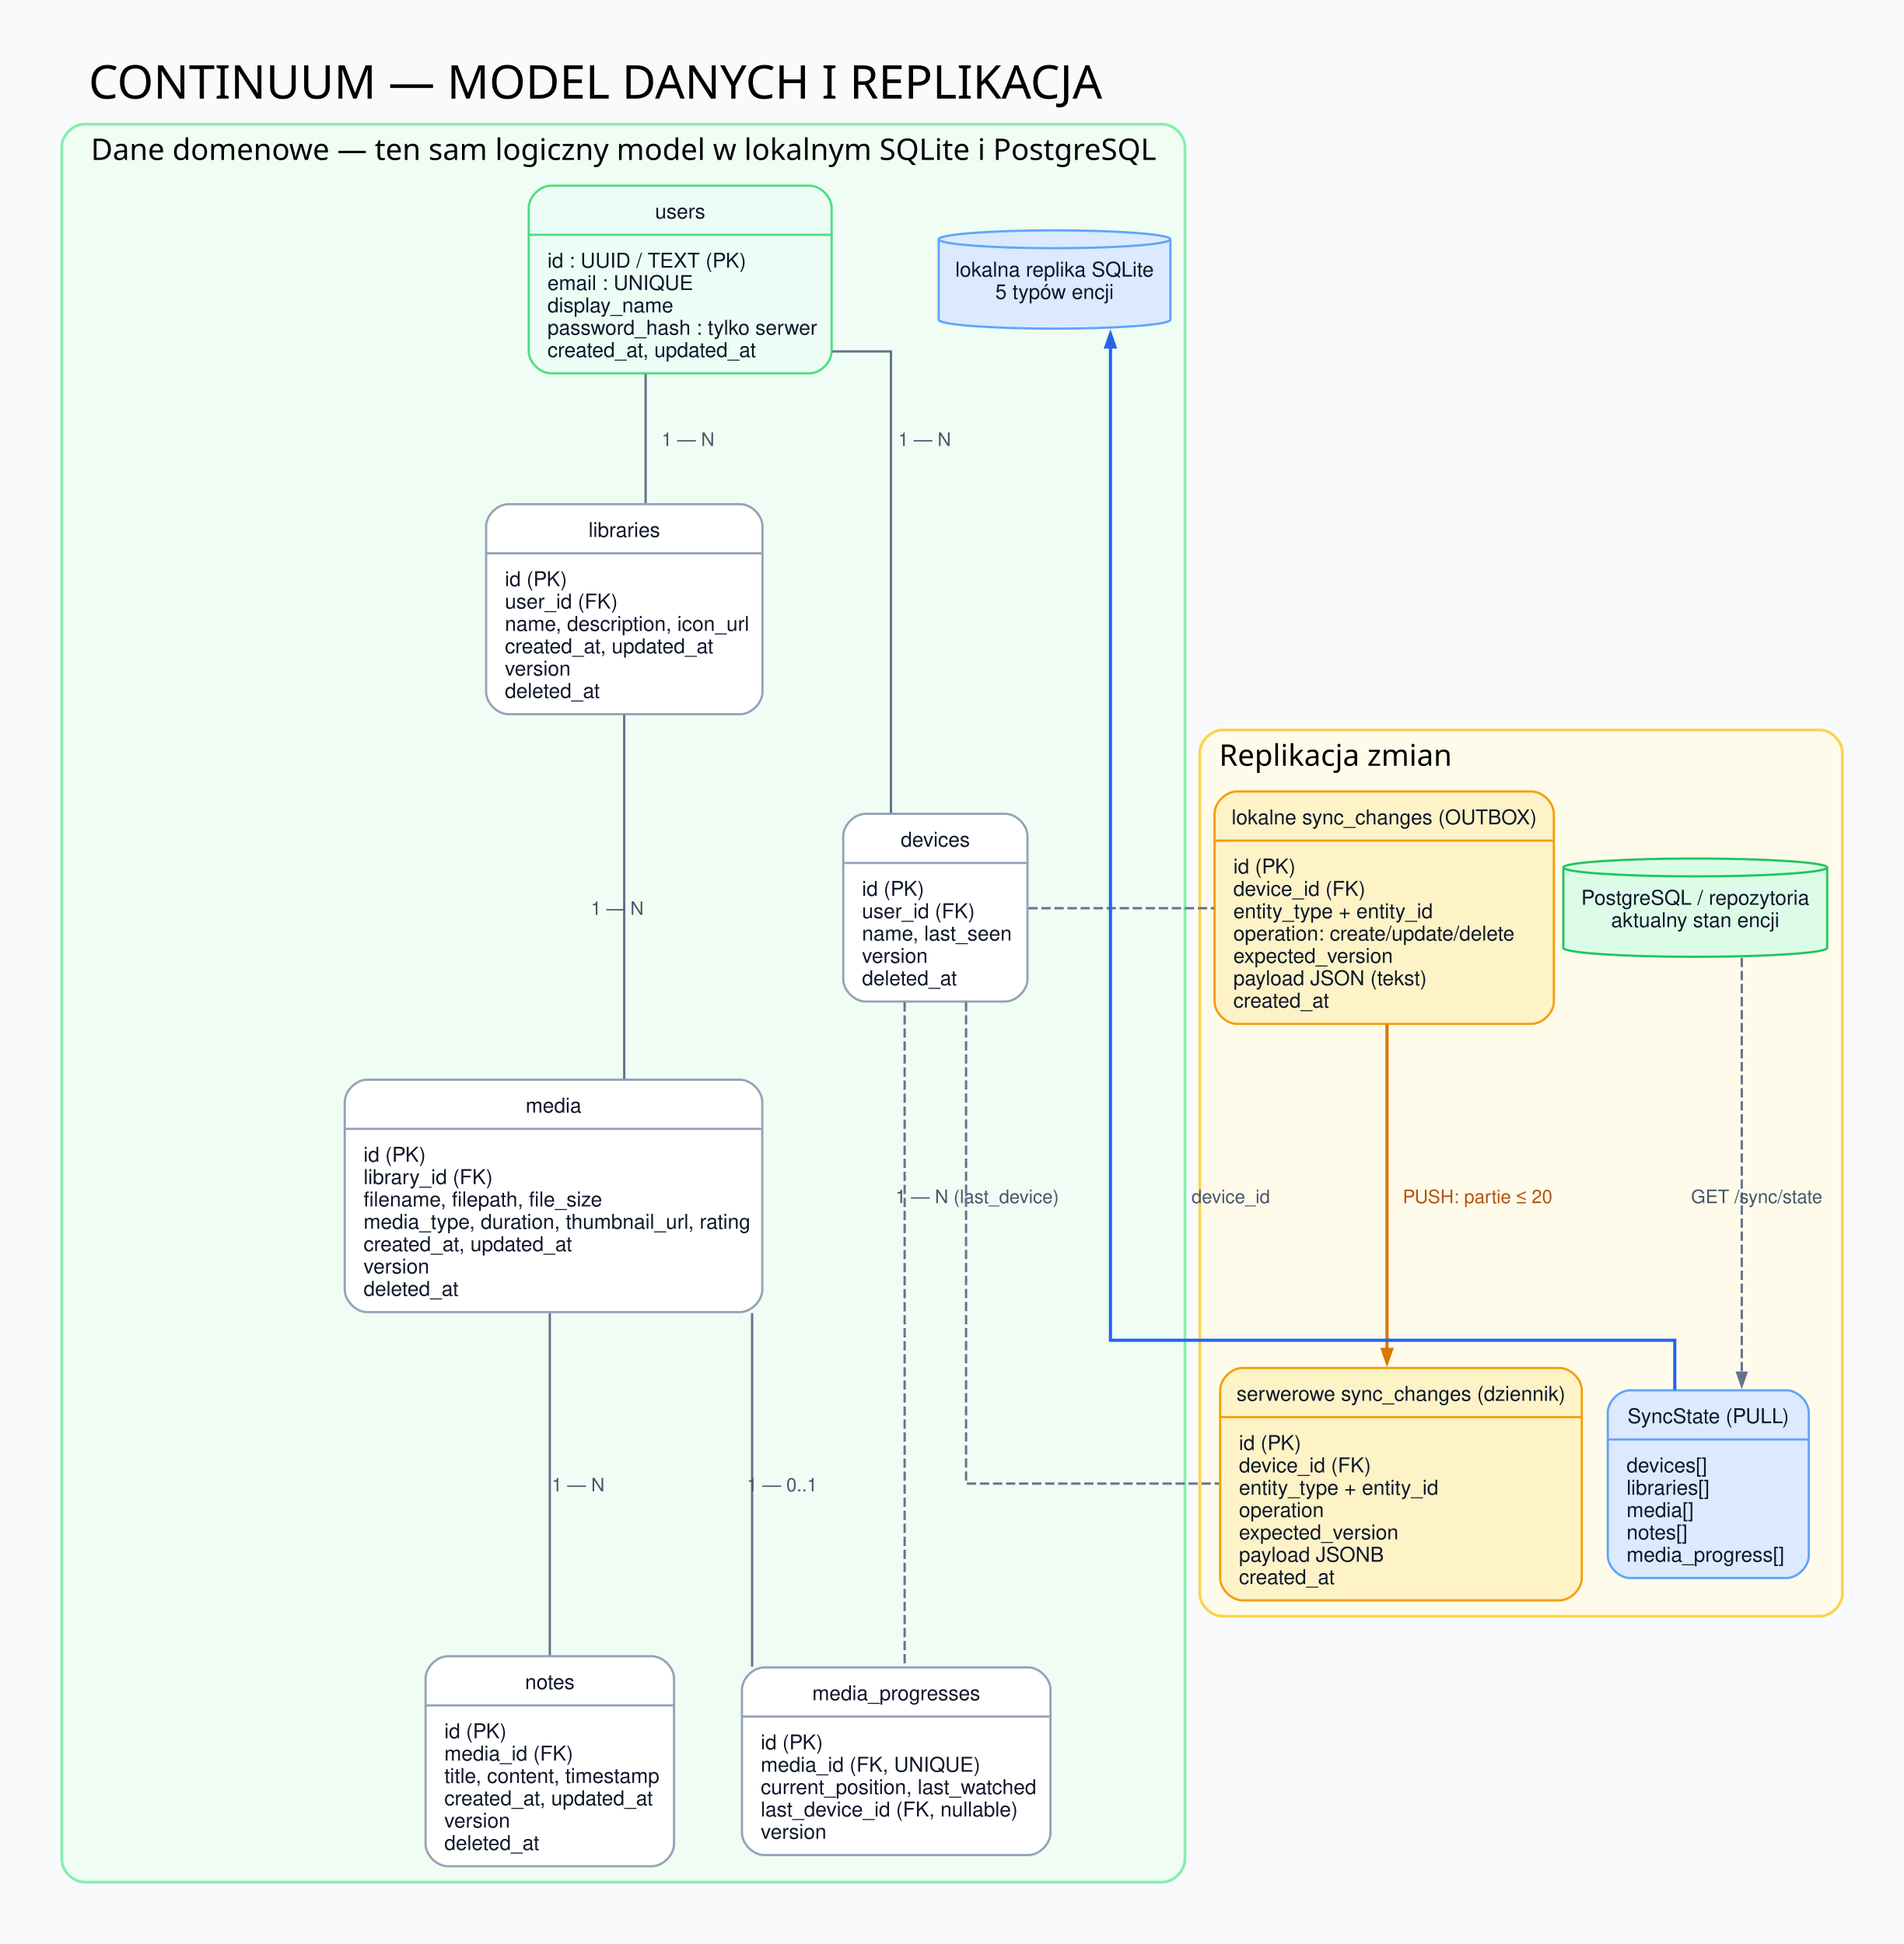
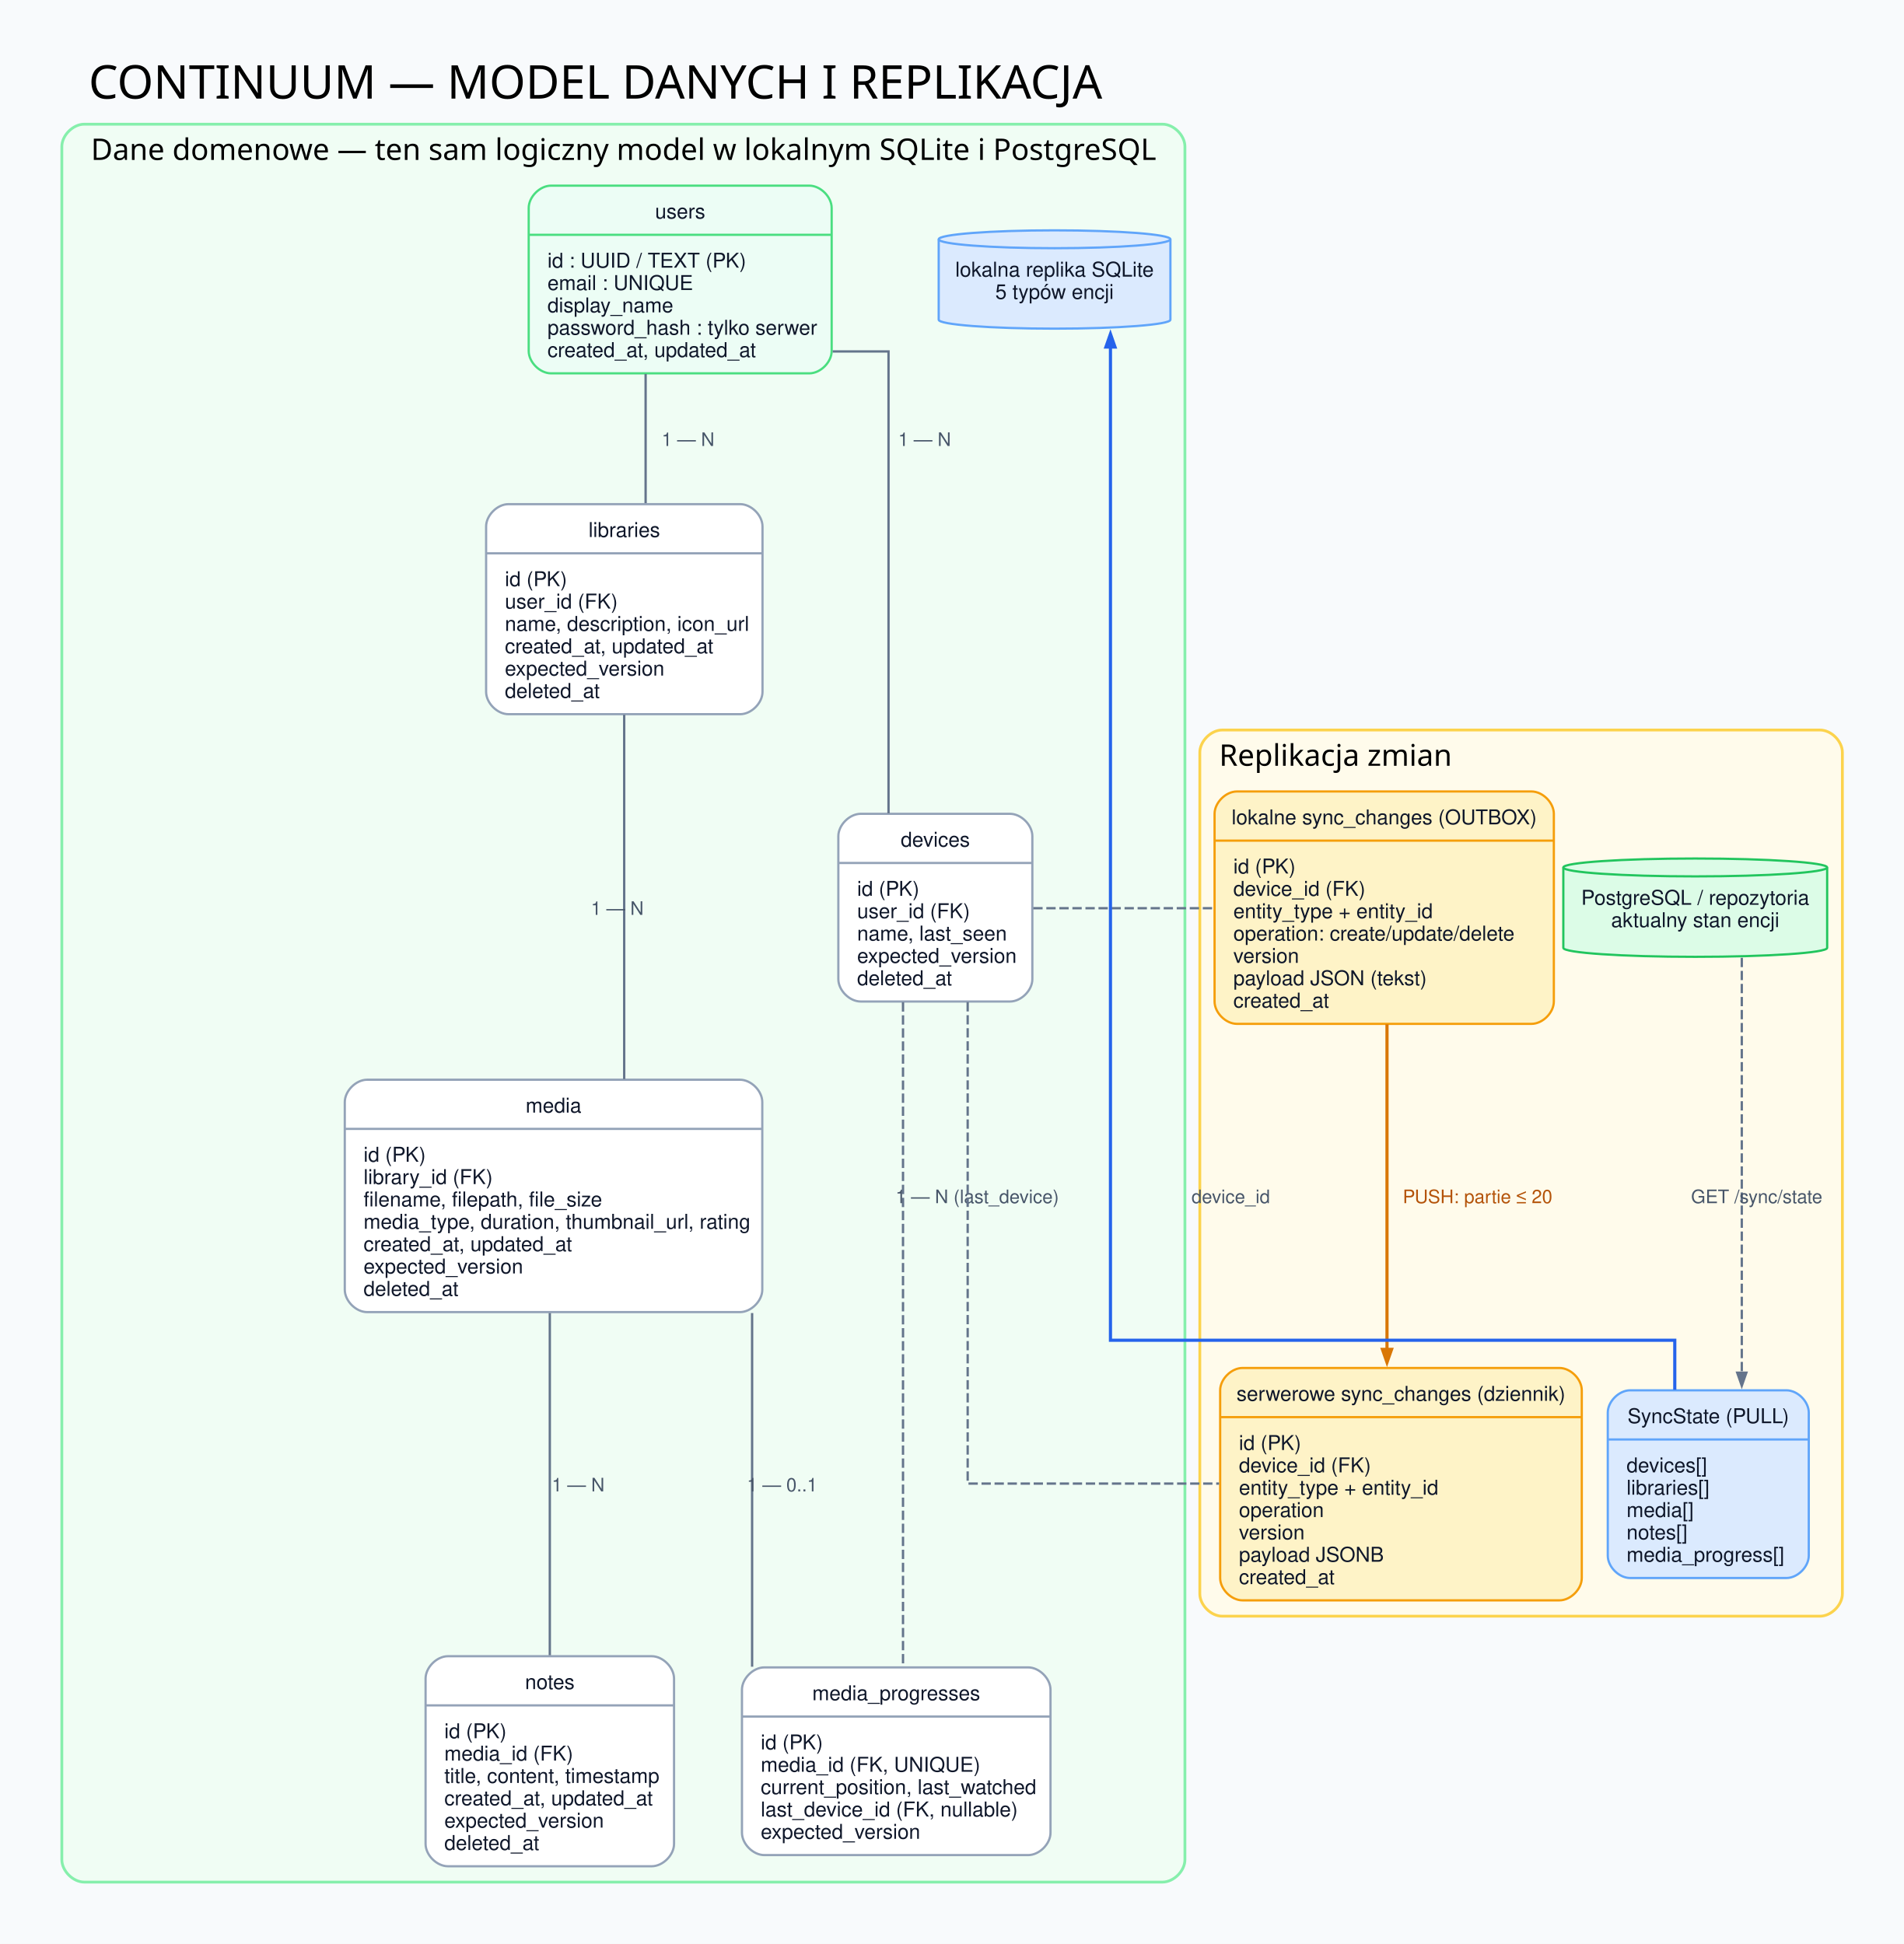
<svg xmlns="http://www.w3.org/2000/svg" width="1022pt" height="1044pt" viewBox="0.00 0.00 1022.00 1044.00">
  <g id="graph0" class="graph" transform="scale(1 1) rotate(0) translate(25.2 1018.75)">
    <polygon fill="#f8fafc" stroke="none" points="-25.2,25.2 -25.2,-1018.75 997.2,-1018.75 997.2,25.2 -25.2,25.2" />
    <text xml:space="preserve" text-anchor="middle" x="294.5" y="-965.8" font-family="Helvetica Bold" font-size="25.00">CONTINUUM — MODEL DANYCH I REPLIKACJA</text>
    <g id="clust1" class="cluster">
      <path fill="#f0fdf4" stroke="#86efac" stroke-width="1.5" d="M20,-8C20,-8 599,-8 599,-8 605,-8 611,-14 611,-20 611,-20 611,-940.05 611,-940.05 611,-946.05 605,-952.05 599,-952.05 599,-952.05 20,-952.05 20,-952.05 14,-952.05 8,-946.05 8,-940.05 8,-940.05 8,-20 8,-20 8,-14 14,-8 20,-8" />
      <text xml:space="preserve" text-anchor="middle" x="309.62" y="-932.85" font-family="Helvetica Bold" font-size="16.00">Dane domenowe — ten sam logiczny model w lokalnym SQLite i PostgreSQL</text>
    </g>
    <g id="clust2" class="cluster">
      <path fill="#fffbeb" stroke="#fcd34d" stroke-width="1.5" d="M631,-150.8C631,-150.8 952,-150.8 952,-150.8 958,-150.8 964,-156.8 964,-162.8 964,-162.8 964,-614.7 964,-614.7 964,-620.7 958,-626.7 952,-626.7 952,-626.7 631,-626.7 631,-626.7 625,-626.7 619,-620.7 619,-614.7 619,-614.7 619,-162.8 619,-162.8 619,-156.8 625,-150.8 631,-150.8" />
      <text xml:space="preserve" text-anchor="middle" x="691.88" y="-607.5" font-family="Helvetica Bold" font-size="16.00">Replikacja zmian</text>
    </g>
    <g id="node1" class="node">
      <path fill="#ecfdf5" stroke="#4ade80" stroke-width="1.2" d="M270.67,-818.25C270.67,-818.25 409.33,-818.25 409.33,-818.25 415.33,-818.25 421.33,-824.25 421.33,-830.25 421.33,-830.25 421.33,-907.05 421.33,-907.05 421.33,-913.05 415.33,-919.05 409.33,-919.05 409.33,-919.05 270.67,-919.05 270.67,-919.05 264.67,-919.05 258.67,-913.05 258.67,-907.05 258.67,-907.05 258.67,-830.25 258.67,-830.25 258.67,-824.25 264.67,-818.25 270.67,-818.25" />
      <text xml:space="preserve" text-anchor="middle" x="340" y="-901.4" font-family="Helvetica,sans-Serif" font-size="11.00" fill="#0f172a">users</text>
      <polyline fill="none" stroke="#4ade80" stroke-width="1.2" points="258.67,-892.65 421.33,-892.65" />
      <text xml:space="preserve" text-anchor="start" x="268.75" y="-875" font-family="Helvetica,sans-Serif" font-size="11.00" fill="#0f172a">id : UUID / TEXT (PK)</text>
      <text xml:space="preserve" text-anchor="start" x="268.75" y="-863" font-family="Helvetica,sans-Serif" font-size="11.00" fill="#0f172a">email : UNIQUE</text>
      <text xml:space="preserve" text-anchor="start" x="268.75" y="-851" font-family="Helvetica,sans-Serif" font-size="11.00" fill="#0f172a">display_name</text>
      <text xml:space="preserve" text-anchor="start" x="268.75" y="-839" font-family="Helvetica,sans-Serif" font-size="11.00" fill="#0f172a">password_hash : tylko serwer</text>
      <text xml:space="preserve" text-anchor="start" x="268.75" y="-827" font-family="Helvetica,sans-Serif" font-size="11.00" fill="#0f172a">created_at, updated_at</text>
    </g>
    <g id="node2" class="node">
-       <path fill="#ffffff" stroke="#94a3b8" stroke-width="1.2" d="M439.55,-480.9C439.55,-480.9 514.46,-480.9 514.46,-480.9 520.46,-480.9 526.46,-486.9 526.46,-492.9 526.46,-492.9 526.46,-569.7 526.46,-569.7 526.46,-575.7 520.46,-581.7 514.46,-581.7 514.46,-581.7 439.55,-581.7 439.55,-581.7 433.55,-581.7 427.55,-575.7 427.55,-569.7 427.55,-569.7 427.55,-492.9 427.55,-492.9 427.55,-486.9 433.55,-480.9 439.55,-480.9" />
+       <path fill="#ffffff" stroke="#94a3b8" stroke-width="1.2" d="M436.92,-480.9C436.92,-480.9 517.08,-480.9 517.08,-480.9 523.08,-480.9 529.08,-486.9 529.08,-492.9 529.08,-492.9 529.08,-569.7 529.08,-569.7 529.08,-575.7 523.08,-581.7 517.08,-581.7 517.08,-581.7 436.92,-581.7 436.92,-581.7 430.92,-581.7 424.92,-575.7 424.92,-569.7 424.92,-569.7 424.92,-492.9 424.92,-492.9 424.92,-486.9 430.92,-480.9 436.92,-480.9" />
      <text xml:space="preserve" text-anchor="middle" x="477" y="-564.05" font-family="Helvetica,sans-Serif" font-size="11.00" fill="#0f172a">devices</text>
-       <polyline fill="none" stroke="#94a3b8" stroke-width="1.2" points="427.55,-555.3 526.46,-555.3" />
-       <text xml:space="preserve" text-anchor="start" x="437.62" y="-537.65" font-family="Helvetica,sans-Serif" font-size="11.00" fill="#0f172a">id (PK)</text>
-       <text xml:space="preserve" text-anchor="start" x="437.62" y="-525.65" font-family="Helvetica,sans-Serif" font-size="11.00" fill="#0f172a">user_id (FK)</text>
-       <text xml:space="preserve" text-anchor="start" x="437.62" y="-513.65" font-family="Helvetica,sans-Serif" font-size="11.00" fill="#0f172a">name, last_seen</text>
-       <text xml:space="preserve" text-anchor="start" x="437.62" y="-501.65" font-family="Helvetica,sans-Serif" font-size="11.00" fill="#0f172a">version</text>
-       <text xml:space="preserve" text-anchor="start" x="437.62" y="-489.65" font-family="Helvetica,sans-Serif" font-size="11.00" fill="#0f172a">deleted_at</text>
+       <polyline fill="none" stroke="#94a3b8" stroke-width="1.2" points="424.92,-555.3 529.08,-555.3" />
+       <text xml:space="preserve" text-anchor="start" x="435" y="-537.65" font-family="Helvetica,sans-Serif" font-size="11.00" fill="#0f172a">id (PK)</text>
+       <text xml:space="preserve" text-anchor="start" x="435" y="-525.65" font-family="Helvetica,sans-Serif" font-size="11.00" fill="#0f172a">user_id (FK)</text>
+       <text xml:space="preserve" text-anchor="start" x="435" y="-513.65" font-family="Helvetica,sans-Serif" font-size="11.00" fill="#0f172a">name, last_seen</text>
+       <text xml:space="preserve" text-anchor="start" x="435" y="-501.65" font-family="Helvetica,sans-Serif" font-size="11.00" fill="#0f172a">expected_version</text>
+       <text xml:space="preserve" text-anchor="start" x="435" y="-489.65" font-family="Helvetica,sans-Serif" font-size="11.00" fill="#0f172a">deleted_at</text>
    </g>
    <g id="edge1" class="edge">
-       <path fill="none" stroke="#64748b" stroke-width="1.25" d="M421.65,-830C439.49,-830 453.17,-830 453.17,-830 453.17,-830 453.17,-667.19 453.17,-581.97" />
+       <path fill="none" stroke="#64748b" stroke-width="1.25" d="M421.88,-830C438.94,-830 451.86,-830 451.86,-830 451.86,-830 451.86,-667.19 451.86,-581.97" />
      <text xml:space="preserve" text-anchor="middle" x="471.25" y="-779.25" font-family="Helvetica,sans-Serif" font-size="10.00" fill="#475569">1 — N</text>
    </g>
    <g id="node3" class="node">
      <path fill="#ffffff" stroke="#94a3b8" stroke-width="1.2" d="M247.8,-635.2C247.8,-635.2 372.2,-635.2 372.2,-635.2 378.2,-635.2 384.2,-641.2 384.2,-647.2 384.2,-647.2 384.2,-736 384.2,-736 384.2,-742 378.2,-748 372.2,-748 372.2,-748 247.8,-748 247.8,-748 241.8,-748 235.8,-742 235.8,-736 235.8,-736 235.8,-647.2 235.8,-647.2 235.8,-641.2 241.8,-635.2 247.8,-635.2" />
      <text xml:space="preserve" text-anchor="middle" x="310" y="-730.35" font-family="Helvetica,sans-Serif" font-size="11.00" fill="#0f172a">libraries</text>
      <polyline fill="none" stroke="#94a3b8" stroke-width="1.2" points="235.8,-721.6 384.2,-721.6" />
      <text xml:space="preserve" text-anchor="start" x="245.88" y="-703.95" font-family="Helvetica,sans-Serif" font-size="11.00" fill="#0f172a">id (PK)</text>
      <text xml:space="preserve" text-anchor="start" x="245.88" y="-691.95" font-family="Helvetica,sans-Serif" font-size="11.00" fill="#0f172a">user_id (FK)</text>
      <text xml:space="preserve" text-anchor="start" x="245.88" y="-679.95" font-family="Helvetica,sans-Serif" font-size="11.00" fill="#0f172a">name, description, icon_url</text>
      <text xml:space="preserve" text-anchor="start" x="245.88" y="-667.95" font-family="Helvetica,sans-Serif" font-size="11.00" fill="#0f172a">created_at, updated_at</text>
-       <text xml:space="preserve" text-anchor="start" x="245.88" y="-655.95" font-family="Helvetica,sans-Serif" font-size="11.00" fill="#0f172a">version</text>
+       <text xml:space="preserve" text-anchor="start" x="245.88" y="-655.95" font-family="Helvetica,sans-Serif" font-size="11.00" fill="#0f172a">expected_version</text>
      <text xml:space="preserve" text-anchor="start" x="245.88" y="-643.95" font-family="Helvetica,sans-Serif" font-size="11.00" fill="#0f172a">deleted_at</text>
    </g>
    <g id="edge2" class="edge">
      <path fill="none" stroke="#64748b" stroke-width="1.25" d="M321.44,-817.91C321.44,-796.25 321.44,-770.87 321.44,-748.57" />
      <text xml:space="preserve" text-anchor="middle" x="344.25" y="-779.25" font-family="Helvetica,sans-Serif" font-size="10.00" fill="#475569">1 — N</text>
    </g>
    <g id="node5" class="node">
      <path fill="#ffffff" stroke="#94a3b8" stroke-width="1.2" d="M385.17,-22.5C385.17,-22.5 526.83,-22.5 526.83,-22.5 532.83,-22.5 538.83,-28.5 538.83,-34.5 538.83,-34.5 538.83,-111.3 538.83,-111.3 538.83,-117.3 532.83,-123.3 526.83,-123.3 526.83,-123.3 385.17,-123.3 385.17,-123.3 379.17,-123.3 373.17,-117.3 373.17,-111.3 373.17,-111.3 373.17,-34.5 373.17,-34.5 373.17,-28.5 379.17,-22.5 385.17,-22.5" />
      <text xml:space="preserve" text-anchor="middle" x="456" y="-105.65" font-family="Helvetica,sans-Serif" font-size="11.00" fill="#0f172a">media_progresses</text>
      <polyline fill="none" stroke="#94a3b8" stroke-width="1.2" points="373.17,-96.9 538.83,-96.9" />
      <text xml:space="preserve" text-anchor="start" x="383.25" y="-79.25" font-family="Helvetica,sans-Serif" font-size="11.00" fill="#0f172a">id (PK)</text>
      <text xml:space="preserve" text-anchor="start" x="383.25" y="-67.25" font-family="Helvetica,sans-Serif" font-size="11.00" fill="#0f172a">media_id (FK, UNIQUE)</text>
      <text xml:space="preserve" text-anchor="start" x="383.25" y="-55.25" font-family="Helvetica,sans-Serif" font-size="11.00" fill="#0f172a">current_position, last_watched</text>
      <text xml:space="preserve" text-anchor="start" x="383.25" y="-43.25" font-family="Helvetica,sans-Serif" font-size="11.00" fill="#0f172a">last_device_id (FK, nullable)</text>
-       <text xml:space="preserve" text-anchor="start" x="383.25" y="-31.25" font-family="Helvetica,sans-Serif" font-size="11.00" fill="#0f172a">version</text>
+       <text xml:space="preserve" text-anchor="start" x="383.25" y="-31.25" font-family="Helvetica,sans-Serif" font-size="11.00" fill="#0f172a">expected_version</text>
    </g>
    <g id="edge6" class="edge">
-       <path fill="none" stroke="#64748b" stroke-width="1.25" stroke-dasharray="5,2" d="M460.52,-480.49C460.52,-392.26 460.52,-211.73 460.52,-123.59" />
+       <path fill="none" stroke="#64748b" stroke-width="1.25" stroke-dasharray="5,2" d="M459.64,-480.49C459.64,-392.26 459.64,-211.73 459.64,-123.59" />
      <text xml:space="preserve" text-anchor="middle" x="499.5" y="-372.62" font-family="Helvetica,sans-Serif" font-size="10.00" fill="#475569">1 — N (last_device)</text>
    </g>
    <g id="node8" class="node">
      <path fill="#fef3c7" stroke="#f59e0b" stroke-width="1.2" d="M638.92,-468.9C638.92,-468.9 797.08,-468.9 797.08,-468.9 803.08,-468.9 809.08,-474.9 809.08,-480.9 809.08,-480.9 809.08,-581.7 809.08,-581.7 809.08,-587.7 803.08,-593.7 797.08,-593.7 797.08,-593.7 638.92,-593.7 638.92,-593.7 632.92,-593.7 626.92,-587.7 626.92,-581.7 626.92,-581.7 626.92,-480.9 626.92,-480.9 626.92,-474.9 632.92,-468.9 638.92,-468.9" />
      <text xml:space="preserve" text-anchor="middle" x="718" y="-576.05" font-family="Helvetica,sans-Serif" font-size="11.00" fill="#0f172a">lokalne sync_changes (OUTBOX)</text>
      <polyline fill="none" stroke="#f59e0b" stroke-width="1.2" points="626.92,-567.3 809.08,-567.3" />
      <text xml:space="preserve" text-anchor="start" x="637" y="-549.65" font-family="Helvetica,sans-Serif" font-size="11.00" fill="#0f172a">id (PK)</text>
      <text xml:space="preserve" text-anchor="start" x="637" y="-537.65" font-family="Helvetica,sans-Serif" font-size="11.00" fill="#0f172a">device_id (FK)</text>
      <text xml:space="preserve" text-anchor="start" x="637" y="-525.65" font-family="Helvetica,sans-Serif" font-size="11.00" fill="#0f172a">entity_type + entity_id</text>
      <text xml:space="preserve" text-anchor="start" x="637" y="-513.65" font-family="Helvetica,sans-Serif" font-size="11.00" fill="#0f172a">operation: create/update/delete</text>
-       <text xml:space="preserve" text-anchor="start" x="637" y="-501.65" font-family="Helvetica,sans-Serif" font-size="11.00" fill="#0f172a">expected_version</text>
+       <text xml:space="preserve" text-anchor="start" x="637" y="-501.65" font-family="Helvetica,sans-Serif" font-size="11.00" fill="#0f172a">version</text>
      <text xml:space="preserve" text-anchor="start" x="637" y="-489.65" font-family="Helvetica,sans-Serif" font-size="11.00" fill="#0f172a">payload JSON (tekst)</text>
      <text xml:space="preserve" text-anchor="start" x="637" y="-477.65" font-family="Helvetica,sans-Serif" font-size="11.00" fill="#0f172a">created_at</text>
    </g>
    <g id="edge9" class="edge">
-       <path fill="none" stroke="#64748b" stroke-width="1.25" stroke-dasharray="5,2" d="M526.94,-531C555.75,-531 592.88,-531 626.73,-531" />
+       <path fill="none" stroke="#64748b" stroke-width="1.25" stroke-dasharray="5,2" d="M529.59,-531C557.98,-531 593.84,-531 626.64,-531" />
    </g>
    <g id="node9" class="node">
      <path fill="#fef3c7" stroke="#f59e0b" stroke-width="1.2" d="M641.92,-159.3C641.92,-159.3 812.08,-159.3 812.08,-159.3 818.08,-159.3 824.08,-165.3 824.08,-171.3 824.08,-171.3 824.08,-272.1 824.08,-272.1 824.08,-278.1 818.08,-284.1 812.08,-284.1 812.08,-284.1 641.92,-284.1 641.92,-284.1 635.92,-284.1 629.92,-278.1 629.92,-272.1 629.92,-272.1 629.92,-171.3 629.92,-171.3 629.92,-165.3 635.92,-159.3 641.92,-159.3" />
      <text xml:space="preserve" text-anchor="middle" x="727" y="-266.45" font-family="Helvetica,sans-Serif" font-size="11.00" fill="#0f172a">serwerowe sync_changes (dziennik)</text>
      <polyline fill="none" stroke="#f59e0b" stroke-width="1.2" points="629.92,-257.7 824.08,-257.7" />
      <text xml:space="preserve" text-anchor="start" x="640" y="-240.05" font-family="Helvetica,sans-Serif" font-size="11.00" fill="#0f172a">id (PK)</text>
      <text xml:space="preserve" text-anchor="start" x="640" y="-228.05" font-family="Helvetica,sans-Serif" font-size="11.00" fill="#0f172a">device_id (FK)</text>
      <text xml:space="preserve" text-anchor="start" x="640" y="-216.05" font-family="Helvetica,sans-Serif" font-size="11.00" fill="#0f172a">entity_type + entity_id</text>
      <text xml:space="preserve" text-anchor="start" x="640" y="-204.05" font-family="Helvetica,sans-Serif" font-size="11.00" fill="#0f172a">operation</text>
-       <text xml:space="preserve" text-anchor="start" x="640" y="-192.05" font-family="Helvetica,sans-Serif" font-size="11.00" fill="#0f172a">expected_version</text>
+       <text xml:space="preserve" text-anchor="start" x="640" y="-192.05" font-family="Helvetica,sans-Serif" font-size="11.00" fill="#0f172a">version</text>
      <text xml:space="preserve" text-anchor="start" x="640" y="-180.05" font-family="Helvetica,sans-Serif" font-size="11.00" fill="#0f172a">payload JSONB</text>
      <text xml:space="preserve" text-anchor="start" x="640" y="-168.05" font-family="Helvetica,sans-Serif" font-size="11.00" fill="#0f172a">created_at</text>
    </g>
    <g id="edge10" class="edge">
-       <path fill="none" stroke="#64748b" stroke-width="1.25" stroke-dasharray="5,2" d="M493.49,-480.57C493.49,-392.82 493.49,-222 493.49,-222 493.49,-222 565.33,-222 629.32,-222" />
+       <path fill="none" stroke="#64748b" stroke-width="1.25" stroke-dasharray="5,2" d="M494.36,-480.57C494.36,-392.82 494.36,-222 494.36,-222 494.36,-222 565.69,-222 629.35,-222" />
      <text xml:space="preserve" text-anchor="middle" x="635.62" y="-372.62" font-family="Helvetica,sans-Serif" font-size="10.00" fill="#475569">device_id</text>
    </g>
    <g id="node4" class="node">
      <path fill="#ffffff" stroke="#94a3b8" stroke-width="1.2" d="M171.92,-314.1C171.92,-314.1 372.08,-314.1 372.08,-314.1 378.08,-314.1 384.08,-320.1 384.08,-326.1 384.08,-326.1 384.08,-426.9 384.08,-426.9 384.08,-432.9 378.08,-438.9 372.08,-438.9 372.08,-438.9 171.92,-438.9 171.92,-438.9 165.92,-438.9 159.92,-432.9 159.92,-426.9 159.92,-426.9 159.92,-326.1 159.92,-326.1 159.92,-320.1 165.92,-314.1 171.92,-314.1" />
      <text xml:space="preserve" text-anchor="middle" x="272" y="-421.25" font-family="Helvetica,sans-Serif" font-size="11.00" fill="#0f172a">media</text>
      <polyline fill="none" stroke="#94a3b8" stroke-width="1.2" points="159.92,-412.5 384.08,-412.5" />
      <text xml:space="preserve" text-anchor="start" x="170" y="-394.85" font-family="Helvetica,sans-Serif" font-size="11.00" fill="#0f172a">id (PK)</text>
      <text xml:space="preserve" text-anchor="start" x="170" y="-382.85" font-family="Helvetica,sans-Serif" font-size="11.00" fill="#0f172a">library_id (FK)</text>
      <text xml:space="preserve" text-anchor="start" x="170" y="-370.85" font-family="Helvetica,sans-Serif" font-size="11.00" fill="#0f172a">filename, filepath, file_size</text>
      <text xml:space="preserve" text-anchor="start" x="170" y="-358.85" font-family="Helvetica,sans-Serif" font-size="11.00" fill="#0f172a">media_type, duration, thumbnail_url, rating</text>
      <text xml:space="preserve" text-anchor="start" x="170" y="-346.85" font-family="Helvetica,sans-Serif" font-size="11.00" fill="#0f172a">created_at, updated_at</text>
-       <text xml:space="preserve" text-anchor="start" x="170" y="-334.85" font-family="Helvetica,sans-Serif" font-size="11.00" fill="#0f172a">version</text>
+       <text xml:space="preserve" text-anchor="start" x="170" y="-334.85" font-family="Helvetica,sans-Serif" font-size="11.00" fill="#0f172a">expected_version</text>
      <text xml:space="preserve" text-anchor="start" x="170" y="-322.85" font-family="Helvetica,sans-Serif" font-size="11.00" fill="#0f172a">deleted_at</text>
    </g>
    <g id="edge3" class="edge">
      <path fill="none" stroke="#64748b" stroke-width="1.25" d="M309.94,-634.9C309.94,-579.8 309.94,-496.3 309.94,-439.23" />
      <text xml:space="preserve" text-anchor="middle" x="306.25" y="-527.42" font-family="Helvetica,sans-Serif" font-size="10.00" fill="#475569">1 — N</text>
    </g>
    <g id="edge4" class="edge">
      <path fill="none" stroke="#64748b" stroke-width="1.25" d="M378.62,-313.59C378.62,-257.32 378.62,-175.88 378.62,-123.66" />
      <text xml:space="preserve" text-anchor="middle" x="394.75" y="-217.83" font-family="Helvetica,sans-Serif" font-size="10.00" fill="#475569">1 — 0..1</text>
    </g>
    <g id="node6" class="node">
      <path fill="#ffffff" stroke="#94a3b8" stroke-width="1.2" d="M215.3,-16.5C215.3,-16.5 324.7,-16.5 324.7,-16.5 330.7,-16.5 336.7,-22.5 336.7,-28.5 336.7,-28.5 336.7,-117.3 336.7,-117.3 336.7,-123.3 330.7,-129.3 324.7,-129.3 324.7,-129.3 215.3,-129.3 215.3,-129.3 209.3,-129.3 203.3,-123.3 203.3,-117.3 203.3,-117.3 203.3,-28.5 203.3,-28.5 203.3,-22.5 209.3,-16.5 215.3,-16.5" />
      <text xml:space="preserve" text-anchor="middle" x="270" y="-111.65" font-family="Helvetica,sans-Serif" font-size="11.00" fill="#0f172a">notes</text>
      <polyline fill="none" stroke="#94a3b8" stroke-width="1.2" points="203.3,-102.9 336.7,-102.9" />
      <text xml:space="preserve" text-anchor="start" x="213.38" y="-85.25" font-family="Helvetica,sans-Serif" font-size="11.00" fill="#0f172a">id (PK)</text>
      <text xml:space="preserve" text-anchor="start" x="213.38" y="-73.25" font-family="Helvetica,sans-Serif" font-size="11.00" fill="#0f172a">media_id (FK)</text>
      <text xml:space="preserve" text-anchor="start" x="213.38" y="-61.25" font-family="Helvetica,sans-Serif" font-size="11.00" fill="#0f172a">title, content, timestamp</text>
      <text xml:space="preserve" text-anchor="start" x="213.38" y="-49.25" font-family="Helvetica,sans-Serif" font-size="11.00" fill="#0f172a">created_at, updated_at</text>
-       <text xml:space="preserve" text-anchor="start" x="213.38" y="-37.25" font-family="Helvetica,sans-Serif" font-size="11.00" fill="#0f172a">version</text>
+       <text xml:space="preserve" text-anchor="start" x="213.38" y="-37.25" font-family="Helvetica,sans-Serif" font-size="11.00" fill="#0f172a">expected_version</text>
      <text xml:space="preserve" text-anchor="start" x="213.38" y="-25.25" font-family="Helvetica,sans-Serif" font-size="11.00" fill="#0f172a">deleted_at</text>
    </g>
    <g id="edge5" class="edge">
      <path fill="none" stroke="#64748b" stroke-width="1.25" d="M270,-313.59C270,-259.49 270,-182.13 270,-129.83" />
      <text xml:space="preserve" text-anchor="middle" x="285.25" y="-217.83" font-family="Helvetica,sans-Serif" font-size="10.00" fill="#475569">1 — N</text>
    </g>
    <g id="node7" class="node">
      <path fill="#dbeafe" stroke="#60a5fa" stroke-width="1.2" d="M603.21,-890.25C603.21,-892.9 575.32,-895.05 541,-895.05 506.68,-895.05 478.8,-892.9 478.8,-890.25 478.8,-890.25 478.8,-847.05 478.8,-847.05 478.8,-844.4 506.68,-842.25 541,-842.25 575.32,-842.25 603.21,-844.4 603.21,-847.05 603.21,-847.05 603.21,-890.25 603.21,-890.25" />
      <path fill="none" stroke="#60a5fa" stroke-width="1.2" d="M603.21,-890.25C603.21,-887.6 575.32,-885.45 541,-885.45 506.68,-885.45 478.8,-887.6 478.8,-890.25" />
      <text xml:space="preserve" text-anchor="middle" x="541" y="-870.2" font-family="Helvetica,sans-Serif" font-size="11.00" fill="#0f172a">lokalna replika SQLite</text>
      <text xml:space="preserve" text-anchor="middle" x="541" y="-858.2" font-family="Helvetica,sans-Serif" font-size="11.00" fill="#0f172a">5 typów encji</text>
    </g>
    <g id="edge7" class="edge">
      <path fill="none" stroke="#d97706" stroke-width="1.7" d="M719.5,-468.65C719.5,-468.65 719.5,-294.1 719.5,-294.1" />
      <polygon fill="#d97706" stroke="#d97706" stroke-width="1.7" points="721.95,-294.1 719.5,-287.1 717.05,-294.1 721.95,-294.1" />
      <text xml:space="preserve" text-anchor="middle" x="768.12" y="-372.62" font-family="Helvetica,sans-Serif" font-size="10.00" fill="#b45309">PUSH: partie ≤ 20</text>
    </g>
    <g id="node10" class="node">
      <path fill="#dcfce7" stroke="#22c55e" stroke-width="1.2" d="M955.83,-552.9C955.83,-555.55 924.08,-557.7 885,-557.7 845.92,-557.7 814.17,-555.55 814.17,-552.9 814.17,-552.9 814.17,-509.7 814.17,-509.7 814.17,-507.05 845.92,-504.9 885,-504.9 924.08,-504.9 955.83,-507.05 955.83,-509.7 955.83,-509.7 955.83,-552.9 955.83,-552.9" />
      <path fill="none" stroke="#22c55e" stroke-width="1.2" d="M955.83,-552.9C955.83,-550.25 924.08,-548.1 885,-548.1 845.92,-548.1 814.17,-550.25 814.17,-552.9" />
      <text xml:space="preserve" text-anchor="middle" x="885" y="-532.85" font-family="Helvetica,sans-Serif" font-size="11.00" fill="#0f172a">PostgreSQL / repozytoria</text>
      <text xml:space="preserve" text-anchor="middle" x="885" y="-520.85" font-family="Helvetica,sans-Serif" font-size="11.00" fill="#0f172a">aktualny stan encji</text>
    </g>
    <g id="node11" class="node">
      <path fill="#dbeafe" stroke="#60a5fa" stroke-width="1.2" d="M850.04,-171.3C850.04,-171.3 933.96,-171.3 933.96,-171.3 939.96,-171.3 945.96,-177.3 945.96,-183.3 945.96,-183.3 945.96,-260.1 945.96,-260.1 945.96,-266.1 939.96,-272.1 933.96,-272.1 933.96,-272.1 850.04,-272.1 850.04,-272.1 844.04,-272.1 838.04,-266.1 838.04,-260.1 838.04,-260.1 838.04,-183.3 838.04,-183.3 838.04,-177.3 844.04,-171.3 850.04,-171.3" />
      <text xml:space="preserve" text-anchor="middle" x="892" y="-254.45" font-family="Helvetica,sans-Serif" font-size="11.00" fill="#0f172a">SyncState (PULL)</text>
      <polyline fill="none" stroke="#60a5fa" stroke-width="1.2" points="838.04,-245.7 945.96,-245.7" />
      <text xml:space="preserve" text-anchor="start" x="848.12" y="-228.05" font-family="Helvetica,sans-Serif" font-size="11.00" fill="#0f172a">devices[]</text>
      <text xml:space="preserve" text-anchor="start" x="848.12" y="-216.05" font-family="Helvetica,sans-Serif" font-size="11.00" fill="#0f172a">libraries[]</text>
      <text xml:space="preserve" text-anchor="start" x="848.12" y="-204.05" font-family="Helvetica,sans-Serif" font-size="11.00" fill="#0f172a">media[]</text>
      <text xml:space="preserve" text-anchor="start" x="848.12" y="-192.05" font-family="Helvetica,sans-Serif" font-size="11.00" fill="#0f172a">notes[]</text>
      <text xml:space="preserve" text-anchor="start" x="848.12" y="-180.05" font-family="Helvetica,sans-Serif" font-size="11.00" fill="#0f172a">media_progress[]</text>
    </g>
    <g id="edge8" class="edge">
      <path fill="none" stroke="#64748b" stroke-width="1.25" stroke-dasharray="5,2" d="M909.99,-504.37C909.99,-504.37 909.99,-281.55 909.99,-281.55" />
      <polygon fill="#64748b" stroke="#64748b" stroke-width="1.25" points="912.44,-281.55 909.99,-274.55 907.54,-281.55 912.44,-281.55" />
      <text xml:space="preserve" text-anchor="middle" x="918" y="-372.62" font-family="Helvetica,sans-Serif" font-size="10.00" fill="#475569">GET /sync/state</text>
    </g>
    <g id="edge11" class="edge">
      <path fill="none" stroke="#2563eb" stroke-width="1.7" d="M874.01,-272.4C874.01,-286.97 874.01,-299 874.01,-299 874.01,-299 571.02,-299 571.02,-299 571.02,-299 571.02,-832.37 571.02,-832.37" />
      <polygon fill="#2563eb" stroke="#2563eb" stroke-width="1.7" points="568.57,-832.37 571.02,-839.37 573.47,-832.37 568.57,-832.37" />
    </g>
  </g>
</svg>
